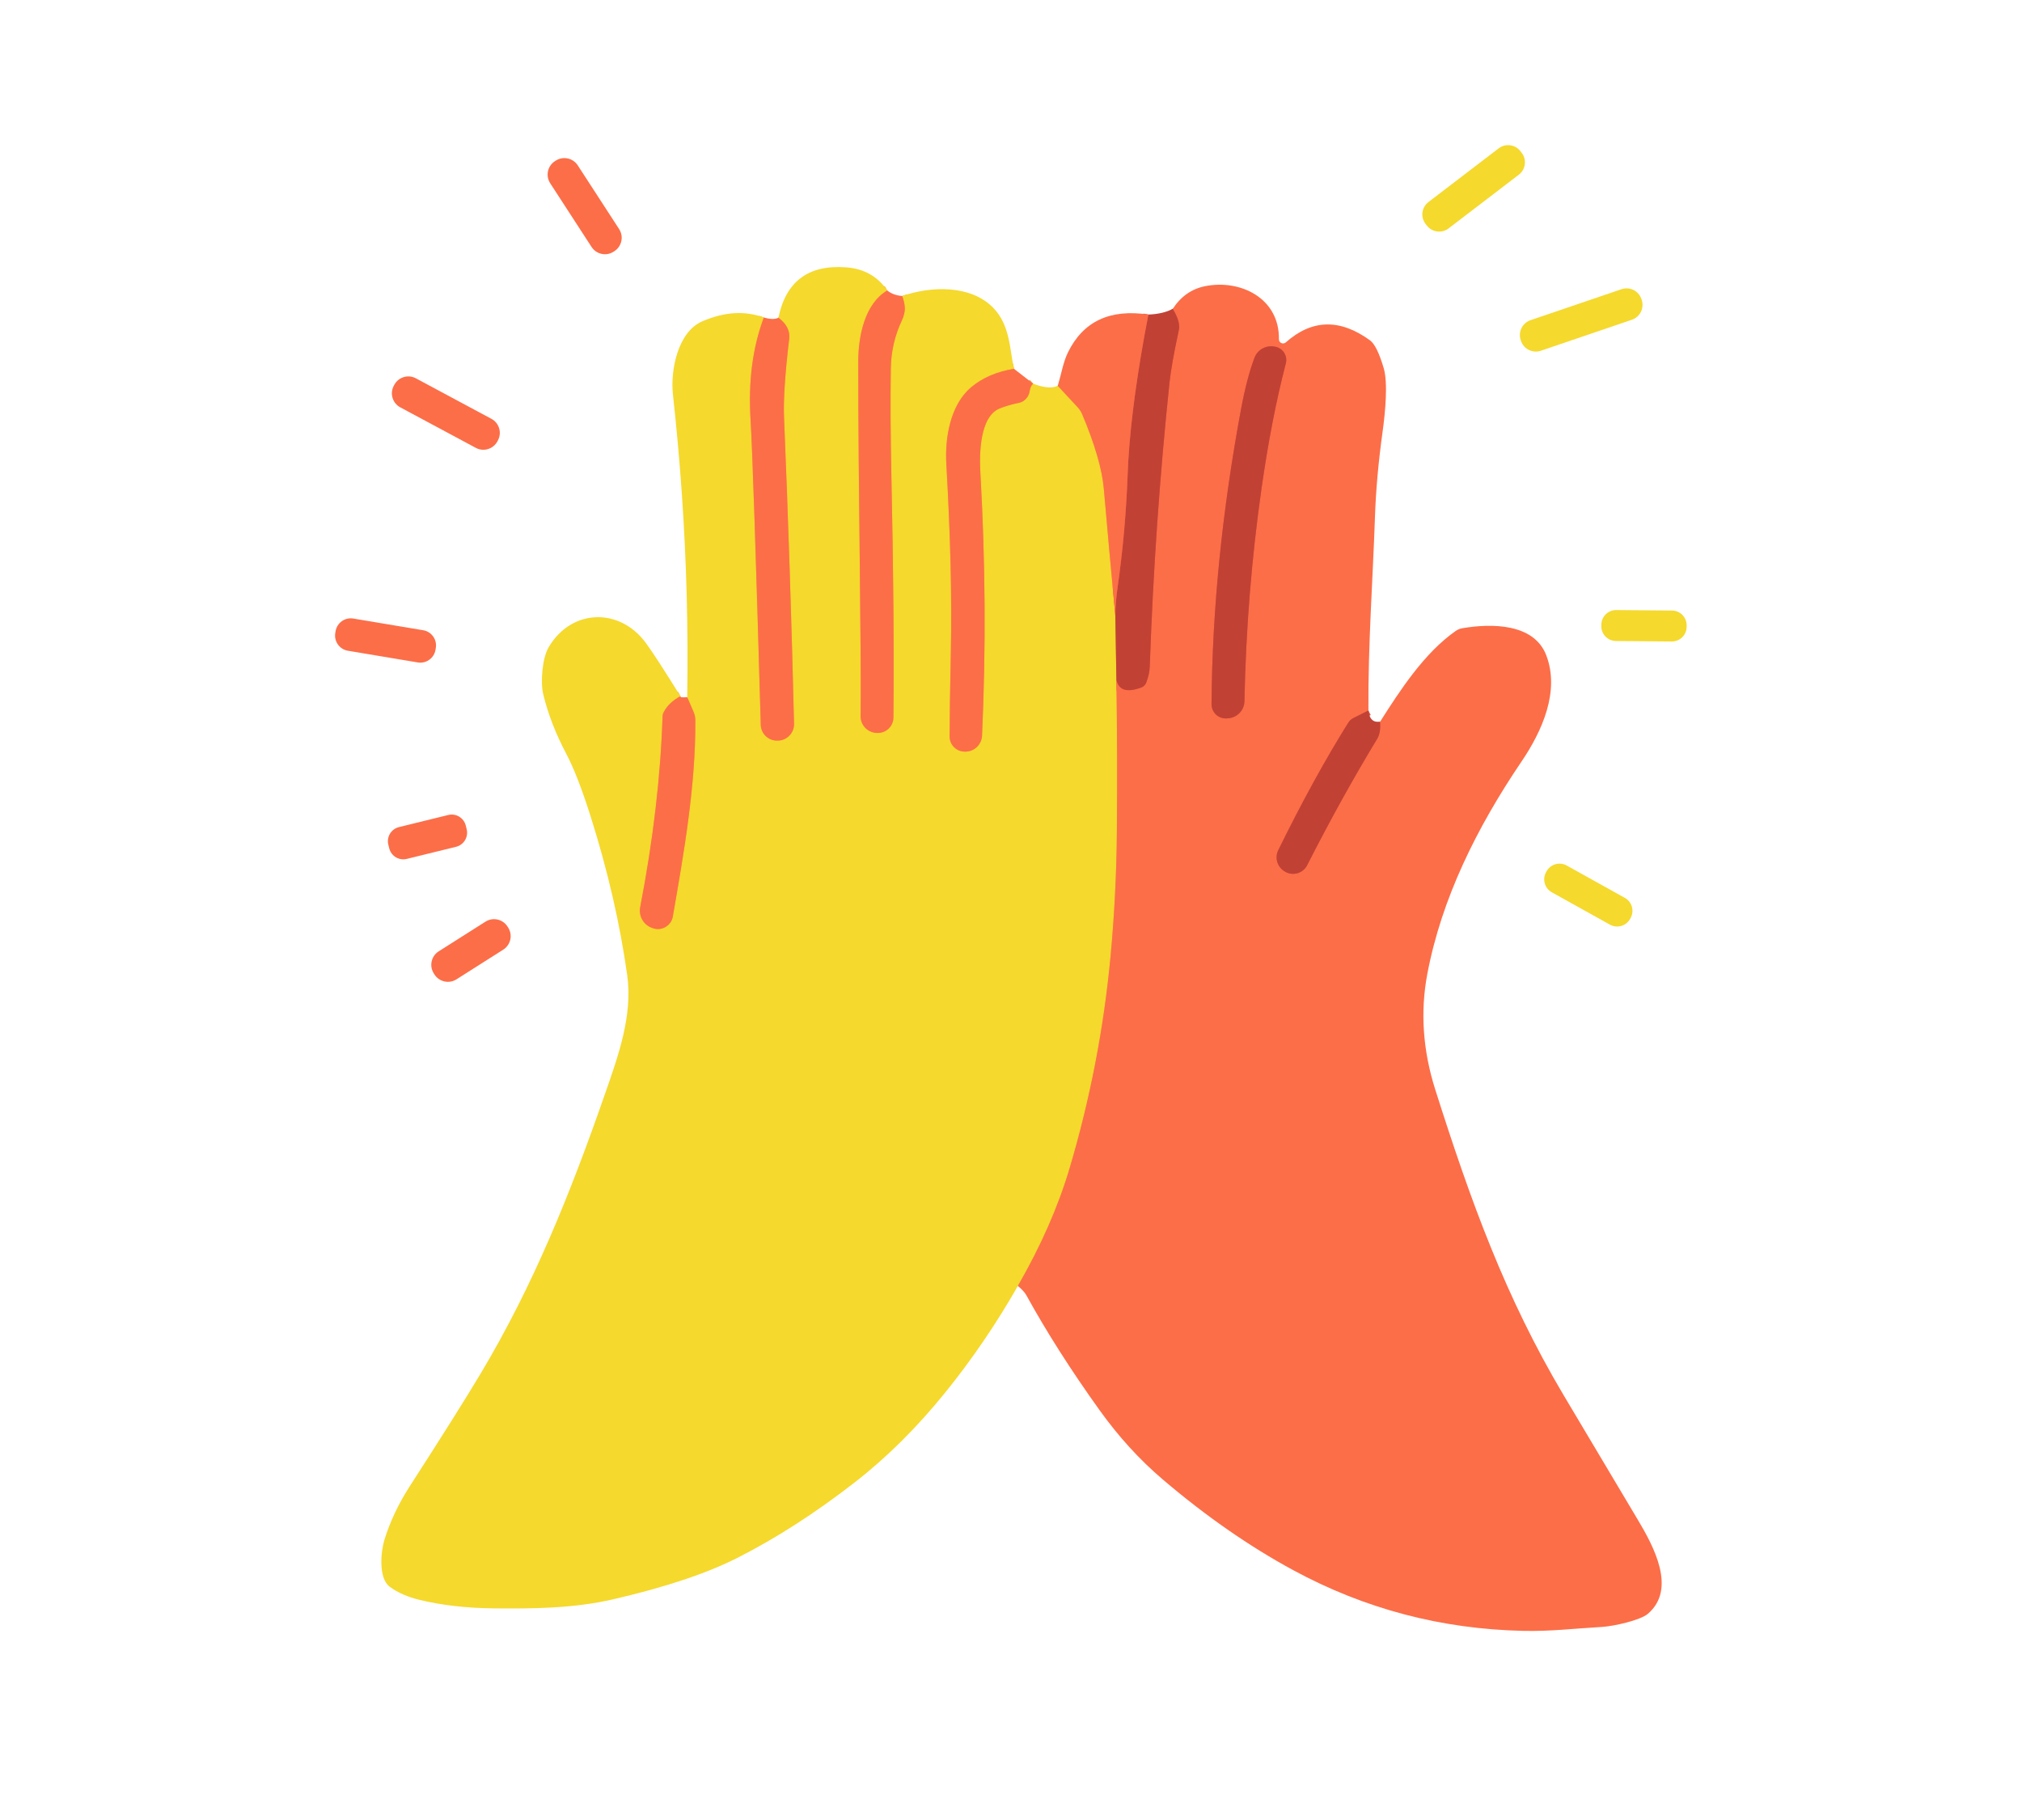
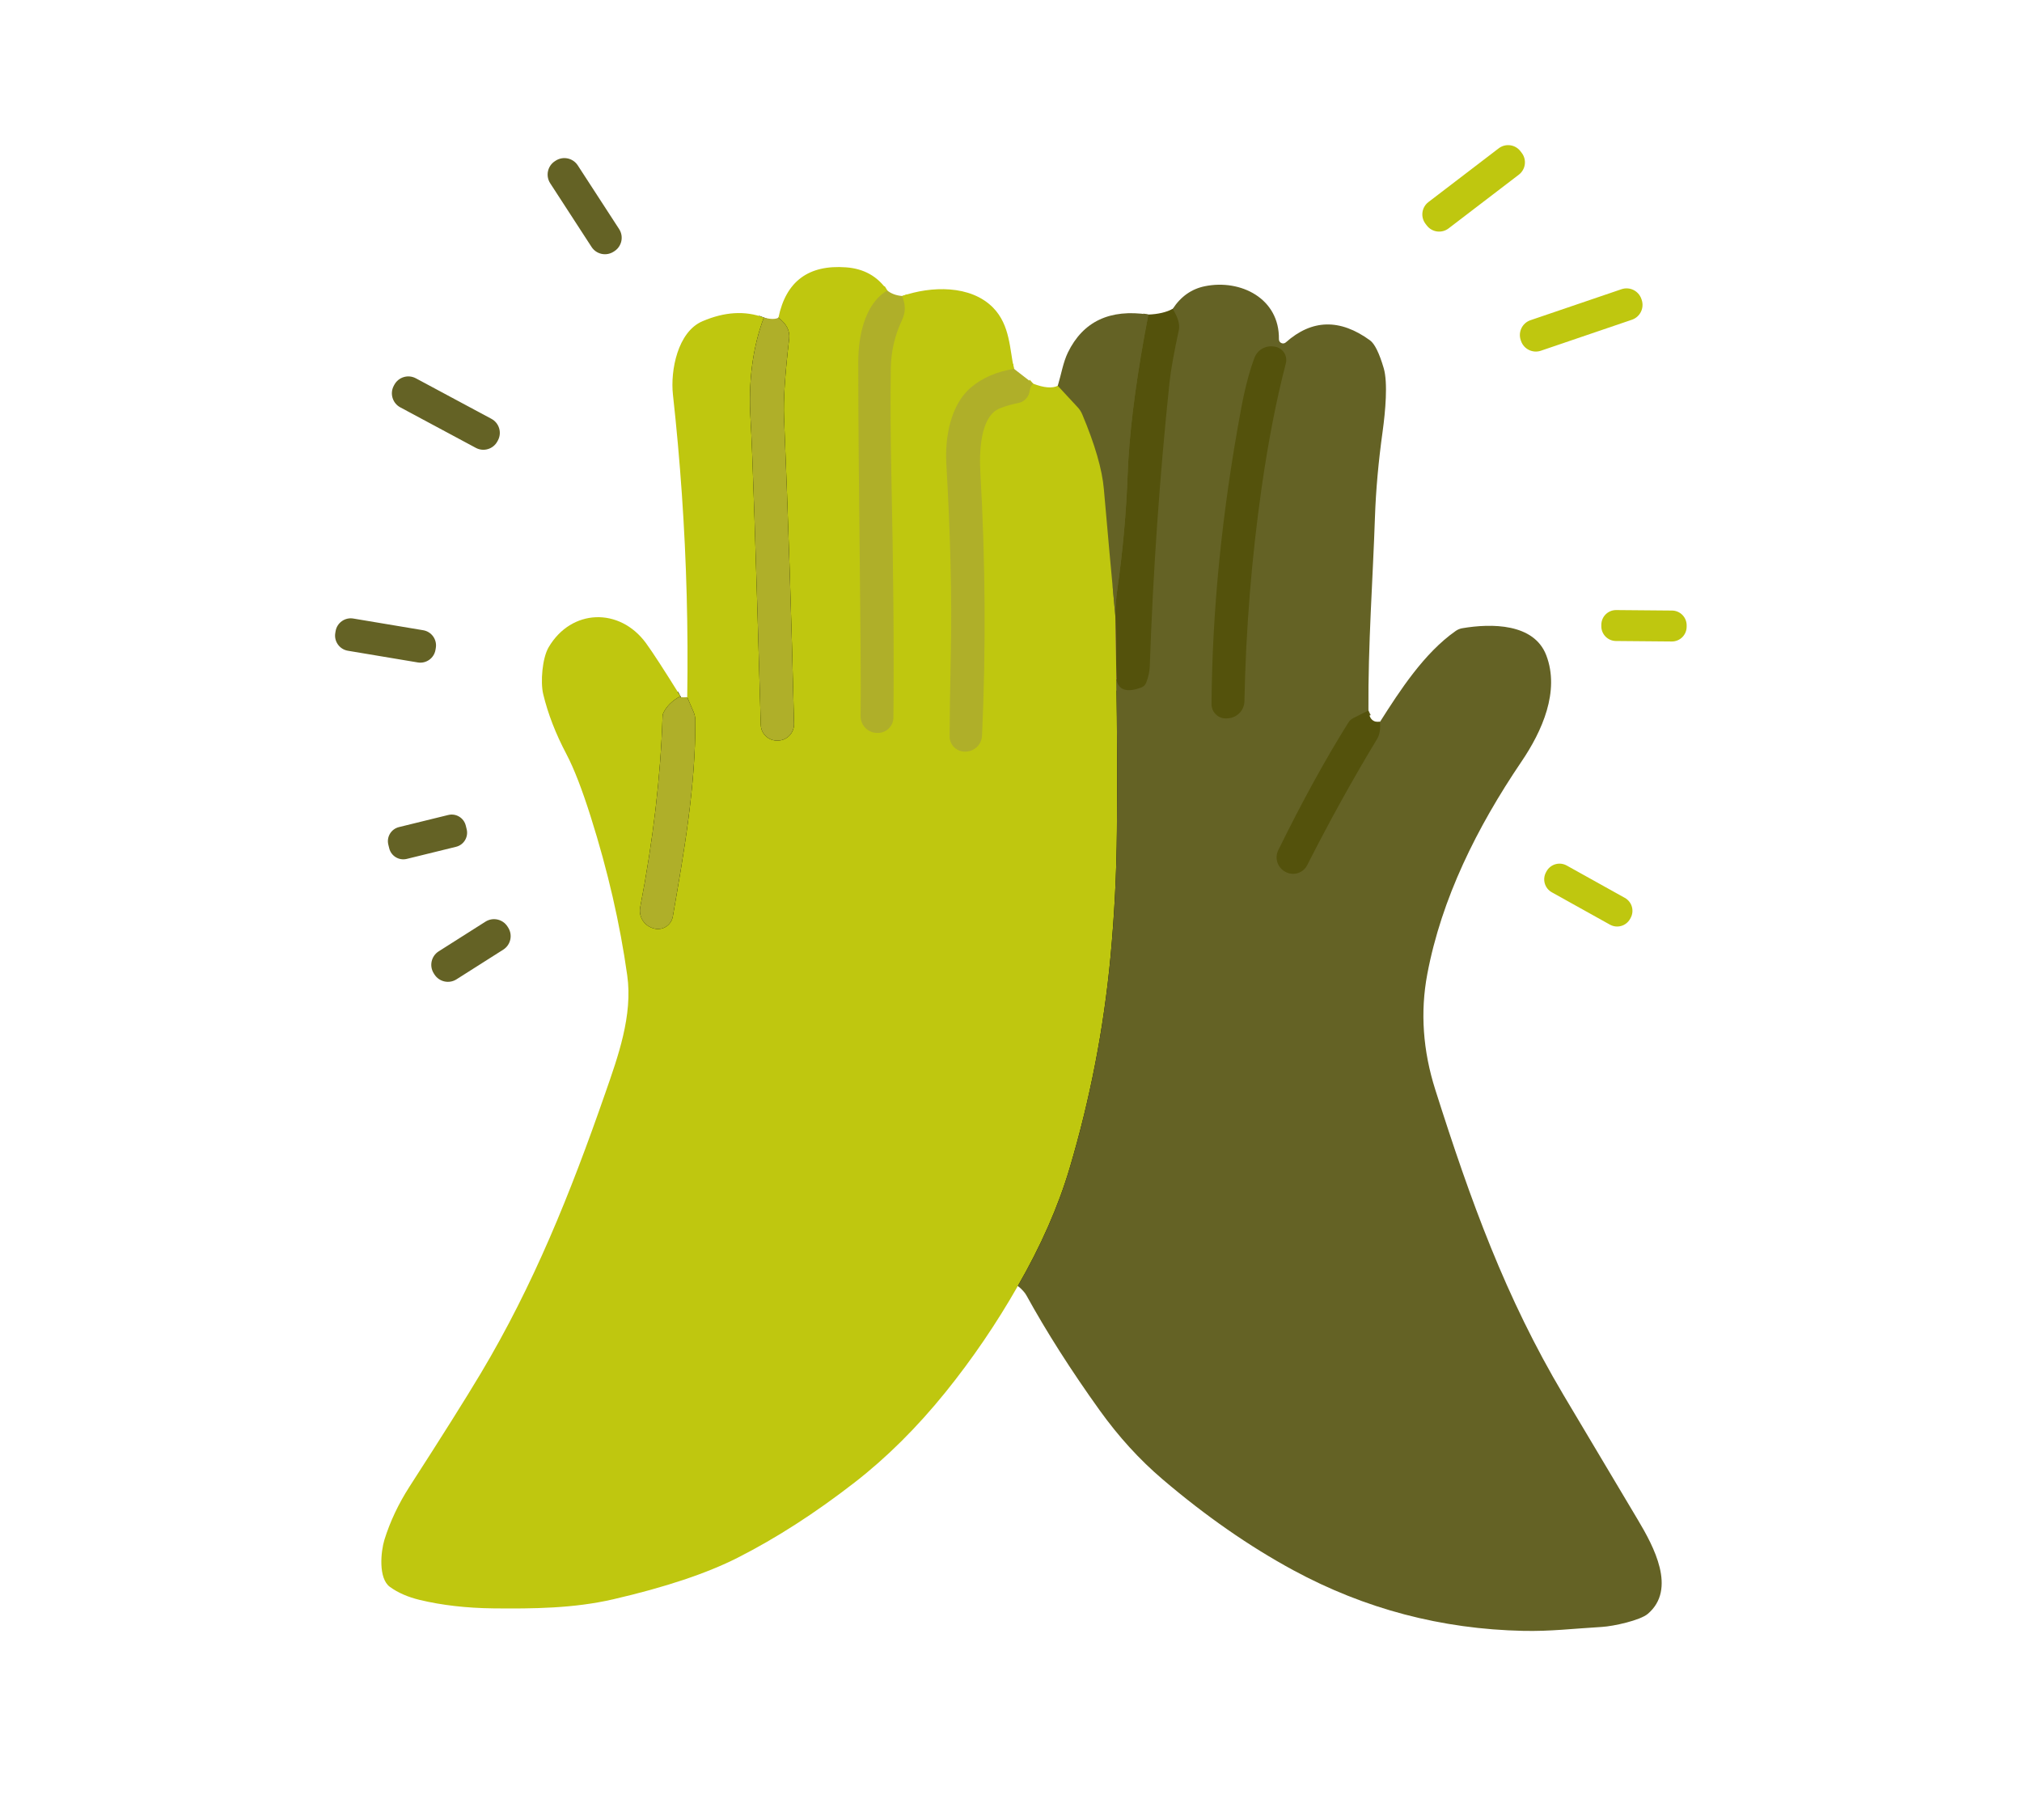
<svg xmlns="http://www.w3.org/2000/svg" version="1.1" viewBox="0.00 0.00 400.00 360.00" width="400.00" height="360.00">
  <g stroke-width="2.00" fill="none" stroke-linecap="butt">
-     <path stroke="#f9a43b" vector-effect="non-scaling-stroke" d="   M 175.52 57.46   C 171.06 60.08 169.79 66.50 169.79 71.50   C 169.76 95.07 170.43 129.06 170.25 141.63   A 3.30 3.29 2.0 0 0 173.37 144.97   L 173.50 144.97   A 3.08 3.07 1.8 0 0 176.74 141.93   Q 176.94 122.00 176.33 93.75   Q 176.09 82.58 176.22 73.00   Q 176.28 67.89 178.40 63.40   C 179.25 61.58 179.10 60.32 178.48 58.55" />
-     <path stroke="#f9a43b" vector-effect="non-scaling-stroke" d="   M 200.59 72.95   Q 195.45 73.80 192.12 76.60   C 187.99 80.08 186.91 86.61 187.21 91.76   Q 188.43 113.09 188.11 128.54   Q 187.86 140.48 187.86 145.67   A 3.00 2.99 -0.7 0 0 190.95 148.67   L 191.07 148.67   A 3.31 3.30 -89.5 0 0 194.27 145.51   Q 195.44 119.88 193.94 93.51   C 193.72 89.69 193.82 82.34 197.80 80.77   Q 199.52 80.09 201.50 79.70   A 2.86 2.71 89.2 0 0 203.70 77.32   Q 203.84 76.35 204.38 75.89" />
-     <path stroke="#f9a43b" vector-effect="non-scaling-stroke" d="   M 209.25 76.31   L 213.19 80.56   A 4.83 4.63 -79.1 0 1 214.09 81.95   Q 217.87 90.93 218.37 96.74   Q 219.46 109.26 220.64 121.80" />
-     <path stroke="#dc8d31" vector-effect="non-scaling-stroke" d="   M 220.64 121.80   L 220.85 134.43" />
-     <path stroke="#f9a43b" vector-effect="non-scaling-stroke" d="   M 220.85 134.43   Q 221.08 149.23 220.95 164.37   Q 220.85 176.84 219.69 189.24   Q 217.69 210.55 211.60 231.07   Q 208.22 242.46 201.36 254.36" />
-     <path stroke="#f9a43b" vector-effect="non-scaling-stroke" d="   M 134.61 137.71   Q 132.27 138.96 131.29 140.89   A 1.89 1.82 60.7 0 0 131.07 141.73   Q 130.50 159.50 126.65 179.44   A 3.61 3.61 0.0 0 0 129.12 183.58   L 129.26 183.63   A 2.99 2.99 0.0 0 0 133.10 181.28   C 135.26 168.85 137.64 155.40 137.55 142.46   A 4.30 4.30 0.0 0 0 137.20 140.81   L 135.95 137.91" />
-     <path stroke="#f9a43b" vector-effect="non-scaling-stroke" d="   M 151.11 62.81   Q 147.78 71.66 148.48 83.00   Q 149.03 91.94 150.50 143.38   A 3.20 3.20 0.0 0 0 153.80 146.49   L 153.93 146.49   A 3.25 3.25 0.0 0 0 157.08 143.16   Q 156.34 112.45 155.10 82.57   Q 154.88 77.48 156.12 67.00   Q 156.39 64.64 153.99 62.85" />
-     <path stroke="#df583f" vector-effect="non-scaling-stroke" d="   M 220.64 121.80   Q 220.68 119.03 221.06 116.37   Q 222.67 105.12 223.08 93.75   Q 223.49 82.58 226.37 66.51   Q 226.74 64.46 227.18 62.22" />
-     <path stroke="#df583f" vector-effect="non-scaling-stroke" d="   M 270.71 140.54   L 267.75 142.02   A 2.58 2.54 2.5 0 0 266.73 142.94   Q 259.91 153.84 252.87 168.17   A 3.23 3.22 27.4 0 0 254.23 172.42   L 254.31 172.47   A 3.13 3.13 0.0 0 0 258.64 171.04   Q 265.32 157.90 272.43 146.16   Q 273.18 144.93 273.00 142.78" />
-     <path stroke="#df583f" vector-effect="non-scaling-stroke" d="   M 220.85 134.43   Q 221.51 137.58 225.79 135.98   A 1.64 1.62 -89.0 0 0 226.74 135.05   Q 227.40 133.35 227.45 131.83   Q 228.44 103.41 231.36 75.63   Q 231.71 72.23 233.21 65.24   Q 233.55 63.63 231.99 61.10" />
-     <path stroke="#df583f" vector-effect="non-scaling-stroke" d="   M 252.05 68.55   A 3.53 3.53 0.0 0 0 248.15 70.80   Q 246.63 74.91 245.54 80.76   Q 239.87 111.18 239.67 139.27   A 2.82 2.80 88.4 0 0 242.65 142.10   L 242.93 142.08   A 3.46 3.46 0.0 0 0 246.18 138.70   Q 246.60 117.35 249.57 96.54   Q 251.55 82.68 254.37 71.88   A 2.67 2.67 0.0 0 0 252.23 68.58   L 252.05 68.55" />
+     <path stroke="#bfc70f" vector-effect="non-scaling-stroke" d="   M 175.52 57.46   C 171.06 60.08 169.79 66.50 169.79 71.50   C 169.76 95.07 170.43 129.06 170.25 141.63   A 3.30 3.29 2.0 0 0 173.37 144.97   L 173.50 144.97   A 3.08 3.07 1.8 0 0 176.74 141.93   Q 176.94 122.00 176.33 93.75   Q 176.09 82.58 176.22 73.00   Q 176.28 67.89 178.40 63.40   C 179.25 61.58 179.10 60.32 178.48 58.55" />
+     <path stroke="#bfc70f" vector-effect="non-scaling-stroke" d="   M 200.59 72.95   Q 195.45 73.80 192.12 76.60   C 187.99 80.08 186.91 86.61 187.21 91.76   Q 188.43 113.09 188.11 128.54   Q 187.86 140.48 187.86 145.67   A 3.00 2.99 -0.7 0 0 190.95 148.67   L 191.07 148.67   A 3.31 3.30 -89.5 0 0 194.27 145.51   Q 195.44 119.88 193.94 93.51   C 193.72 89.69 193.82 82.34 197.80 80.77   Q 199.52 80.09 201.50 79.70   A 2.86 2.71 89.2 0 0 203.70 77.32   Q 203.84 76.35 204.38 75.89" />
+     <path stroke="#bfc70f" vector-effect="non-scaling-stroke" d="   M 209.25 76.31   L 213.19 80.56   A 4.83 4.63 -79.1 0 1 214.09 81.95   Q 217.87 90.93 218.37 96.74   Q 219.46 109.26 220.64 121.80" />
+     <path stroke="#fcb091" vector-effect="non-scaling-stroke" d="   M 220.64 121.80   L 220.85 134.43" />
+     <path stroke="#000000" vector-effect="non-scaling-stroke" d="   M 220.85 134.43   Q 221.08 149.23 220.95 164.37   Q 220.85 176.84 219.69 189.24   Q 217.69 210.55 211.60 231.07   Q 208.22 242.46 201.36 254.36" />
+     <path stroke="#000000" vector-effect="non-scaling-stroke" d="   M 134.61 137.71   Q 132.27 138.96 131.29 140.89   A 1.89 1.82 60.7 0 0 131.07 141.73   Q 130.50 159.50 126.65 179.44   A 3.61 3.61 0.0 0 0 129.12 183.58   L 129.26 183.63   A 2.99 2.99 0.0 0 0 133.10 181.28   C 135.26 168.85 137.64 155.40 137.55 142.46   A 4.30 4.30 0.0 0 0 137.20 140.81   L 135.95 137.91" />
+     <path stroke="#000000" vector-effect="non-scaling-stroke" d="   M 151.11 62.81   Q 147.78 71.66 148.48 83.00   Q 149.03 91.94 150.50 143.38   A 3.20 3.20 0.0 0 0 153.80 146.49   L 153.93 146.49   A 3.25 3.25 0.0 0 0 157.08 143.16   Q 156.34 112.45 155.10 82.57   Q 154.88 77.48 156.12 67.00   Q 156.39 64.64 153.99 62.85" />
+     <path stroke="#646225" vector-effect="non-scaling-stroke" d="   M 220.64 121.80   Q 220.68 119.03 221.06 116.37   Q 222.67 105.12 223.08 93.75   Q 223.49 82.58 226.37 66.51   Q 226.74 64.46 227.18 62.22" />
+     <path stroke="#646225" vector-effect="non-scaling-stroke" d="   M 270.71 140.54   L 267.75 142.02   A 2.58 2.54 2.5 0 0 266.73 142.94   Q 259.91 153.84 252.87 168.17   A 3.23 3.22 27.4 0 0 254.23 172.42   L 254.31 172.47   A 3.13 3.13 0.0 0 0 258.64 171.04   Q 265.32 157.90 272.43 146.16   Q 273.18 144.93 273.00 142.78" />
+     <path stroke="#646225" vector-effect="non-scaling-stroke" d="   M 220.85 134.43   Q 221.51 137.58 225.79 135.98   A 1.64 1.62 -89.0 0 0 226.74 135.05   Q 227.40 133.35 227.45 131.83   Q 228.44 103.41 231.36 75.63   Q 231.71 72.23 233.21 65.24   Q 233.55 63.63 231.99 61.10" />
+     <path stroke="#646225" vector-effect="non-scaling-stroke" d="   M 252.05 68.55   A 3.53 3.53 0.0 0 0 248.15 70.80   Q 246.63 74.91 245.54 80.76   Q 239.87 111.18 239.67 139.27   A 2.82 2.80 88.4 0 0 242.65 142.10   L 242.93 142.08   A 3.46 3.46 0.0 0 0 246.18 138.70   Q 246.60 117.35 249.57 96.54   Q 251.55 82.68 254.37 71.88   A 2.67 2.67 0.0 0 0 252.23 68.58   L 252.05 68.55" />
  </g>
-   <rect fill="#f5d92d" x="-11.82" y="-3.28" transform="translate(291.52,37.26) rotate(-37.4)" width="23.64" height="6.56" rx="3.07" />
-   <rect fill="#fc6e48" x="-3.25" y="-10.67" transform="translate(115.66,40.78) rotate(-33.0)" width="6.50" height="21.34" rx="3.16" />
-   <path fill="#f5d92d" d="   M 175.52 57.46   C 171.06 60.08 169.79 66.50 169.79 71.50   C 169.76 95.07 170.43 129.06 170.25 141.63   A 3.30 3.29 2.0 0 0 173.37 144.97   L 173.50 144.97   A 3.08 3.07 1.8 0 0 176.74 141.93   Q 176.94 122.00 176.33 93.75   Q 176.09 82.58 176.22 73.00   Q 176.28 67.89 178.40 63.40   C 179.25 61.58 179.10 60.32 178.48 58.55   C 184.15 56.58 192.00 56.30 196.47 60.87   C 199.86 64.34 199.72 69.15 200.59 72.95   Q 195.45 73.80 192.12 76.60   C 187.99 80.08 186.91 86.61 187.21 91.76   Q 188.43 113.09 188.11 128.54   Q 187.86 140.48 187.86 145.67   A 3.00 2.99 -0.7 0 0 190.95 148.67   L 191.07 148.67   A 3.31 3.30 -89.5 0 0 194.27 145.51   Q 195.44 119.88 193.94 93.51   C 193.72 89.69 193.82 82.34 197.80 80.77   Q 199.52 80.09 201.50 79.70   A 2.86 2.71 89.2 0 0 203.70 77.32   Q 203.84 76.35 204.38 75.89   Q 207.58 77.12 209.25 76.31   L 213.19 80.56   A 4.83 4.63 -79.1 0 1 214.09 81.95   Q 217.87 90.93 218.37 96.74   Q 219.46 109.26 220.64 121.80   L 220.85 134.43   Q 221.08 149.23 220.95 164.37   Q 220.85 176.84 219.69 189.24   Q 217.69 210.55 211.60 231.07   Q 208.22 242.46 201.36 254.36   Q 194.97 265.56 187.05 275.37   Q 178.59 285.84 169.07 293.23   Q 157.35 302.33 145.91 308.13   Q 136.76 312.77 121.32 316.34   C 113.48 318.15 105.49 318.22 97.61 318.14   Q 89.62 318.05 83.04 316.47   Q 79.51 315.62 77.13 313.89   C 74.82 312.21 75.32 306.94 76.05 304.56   Q 77.74 299.14 81.03 294.03   Q 90.64 279.13 95.12 271.63   C 105.49 254.26 112.77 236.26 119.73 216.24   C 122.26 208.98 125.20 200.86 124.08 192.92   Q 121.93 177.59 116.87 161.59   Q 114.30 153.44 112.06 149.18   Q 108.84 143.08 107.46 137.30   C 106.89 134.95 107.26 130.18 108.54 128.02   C 113.03 120.39 122.58 120.10 127.79 127.21   Q 129.76 129.91 134.61 137.71   Q 132.27 138.96 131.29 140.89   A 1.89 1.82 60.7 0 0 131.07 141.73   Q 130.50 159.50 126.65 179.44   A 3.61 3.61 0.0 0 0 129.12 183.58   L 129.26 183.63   A 2.99 2.99 0.0 0 0 133.10 181.28   C 135.26 168.85 137.64 155.40 137.55 142.46   A 4.30 4.30 0.0 0 0 137.20 140.81   L 135.95 137.91   Q 136.27 117.71 134.89 97.76   Q 134.20 87.82 133.12 78.03   C 132.60 73.30 134.05 65.63 138.97 63.54   Q 145.53 60.73 151.11 62.81   Q 147.78 71.66 148.48 83.00   Q 149.03 91.94 150.50 143.38   A 3.20 3.20 0.0 0 0 153.80 146.49   L 153.93 146.49   A 3.25 3.25 0.0 0 0 157.08 143.16   Q 156.34 112.45 155.10 82.57   Q 154.88 77.48 156.12 67.00   Q 156.39 64.64 153.99 62.85   Q 156.22 52.05 167.37 52.88   Q 172.68 53.27 175.52 57.46   Z" />
-   <path fill="#fc6e48" d="   M 270.71 140.54   L 267.75 142.02   A 2.58 2.54 2.5 0 0 266.73 142.94   Q 259.91 153.84 252.87 168.17   A 3.23 3.22 27.4 0 0 254.23 172.42   L 254.31 172.47   A 3.13 3.13 0.0 0 0 258.64 171.04   Q 265.32 157.90 272.43 146.16   Q 273.18 144.93 273.00 142.78   C 276.90 136.64 281.73 129.16 287.99 124.79   A 3.27 3.12 -66.0 0 1 289.25 124.27   C 295.08 123.27 303.47 123.29 305.89 129.62   C 308.61 136.74 305.06 144.64 300.98 150.65   C 292.16 163.67 285.17 177.73 282.35 192.69   Q 280.24 203.92 283.94 215.56   C 290.96 237.67 297.82 256.61 309.31 275.95   Q 318.93 292.13 324.04 300.68   C 327.14 305.88 331.72 314.33 325.98 319.22   C 324.47 320.51 319.22 321.67 316.90 321.81   C 310.96 322.16 306.77 322.70 301.36 322.59   Q 277.06 322.07 255.88 310.61   Q 242.78 303.52 229.95 292.58   Q 223.17 286.80 217.56 278.99   Q 209.06 267.14 203.04 256.21   Q 202.59 255.39 201.36 254.36   Q 208.22 242.46 211.60 231.07   Q 217.69 210.55 219.69 189.24   Q 220.85 176.84 220.95 164.37   Q 221.08 149.23 220.85 134.43   Q 221.51 137.58 225.79 135.98   A 1.64 1.62 -89.0 0 0 226.74 135.05   Q 227.40 133.35 227.45 131.83   Q 228.44 103.41 231.36 75.63   Q 231.71 72.23 233.21 65.24   Q 233.55 63.63 231.99 61.10   Q 234.40 57.41 238.38 56.61   C 245.39 55.19 253.13 59.00 253.00 67.10   A 0.82 0.82 0.0 0 0 254.37 67.72   Q 262.11 60.84 271.02 67.32   Q 272.41 68.34 273.73 72.82   C 274.58 75.69 274.06 81.38 273.52 85.32   Q 272.27 94.32 272.00 102.26   C 271.60 114.25 270.61 127.71 270.71 140.54   Z   M 252.05 68.55   A 3.53 3.53 0.0 0 0 248.15 70.80   Q 246.63 74.91 245.54 80.76   Q 239.87 111.18 239.67 139.27   A 2.82 2.80 88.4 0 0 242.65 142.10   L 242.93 142.08   A 3.46 3.46 0.0 0 0 246.18 138.70   Q 246.60 117.35 249.57 96.54   Q 251.55 82.68 254.37 71.88   A 2.67 2.67 0.0 0 0 252.23 68.58   L 252.05 68.55   Z" />
-   <path fill="#fc6e48" d="   M 175.52 57.46   Q 176.70 58.41 178.48 58.55   C 179.10 60.32 179.25 61.58 178.40 63.40   Q 176.28 67.89 176.22 73.00   Q 176.09 82.58 176.33 93.75   Q 176.94 122.00 176.74 141.93   A 3.08 3.07 1.8 0 1 173.50 144.97   L 173.37 144.97   A 3.30 3.29 2.0 0 1 170.25 141.63   C 170.43 129.06 169.76 95.07 169.79 71.50   C 169.79 66.50 171.06 60.08 175.52 57.46   Z" />
-   <rect fill="#f5d92d" x="-12.61" y="-3.19" transform="translate(312.80,63.29) rotate(-18.8)" width="25.22" height="6.38" rx="3.10" />
-   <path fill="#c24135" d="   M 231.99 61.10   Q 233.55 63.63 233.21 65.24   Q 231.71 72.23 231.36 75.63   Q 228.44 103.41 227.45 131.83   Q 227.40 133.35 226.74 135.05   A 1.64 1.62 -89.0 0 1 225.79 135.98   Q 221.51 137.58 220.85 134.43   L 220.64 121.80   Q 220.68 119.03 221.06 116.37   Q 222.67 105.12 223.08 93.75   Q 223.49 82.58 226.37 66.51   Q 226.74 64.46 227.18 62.22   Q 230.06 62.11 231.99 61.10   Z" />
-   <path fill="#fc6e48" d="   M 227.18 62.22   Q 226.74 64.46 226.37 66.51   Q 223.49 82.58 223.08 93.75   Q 222.67 105.12 221.06 116.37   Q 220.68 119.03 220.64 121.80   Q 219.46 109.26 218.37 96.74   Q 217.87 90.93 214.09 81.95   A 4.83 4.63 -79.1 0 0 213.19 80.56   L 209.25 76.31   C 209.95 74.00 210.31 71.68 211.25 69.74   Q 215.75 60.49 227.18 62.22   Z" />
-   <path fill="#fc6e48" d="   M 153.99 62.85   Q 156.39 64.64 156.12 67.00   Q 154.88 77.48 155.10 82.57   Q 156.34 112.45 157.08 143.16   A 3.25 3.25 0.0 0 1 153.93 146.49   L 153.80 146.49   A 3.20 3.20 0.0 0 1 150.50 143.38   Q 149.03 91.94 148.48 83.00   Q 147.78 71.66 151.11 62.81   Q 153.04 63.34 153.99 62.85   Z" />
-   <path fill="#c24135" d="   M 252.05 68.55   L 252.23 68.58   A 2.67 2.67 0.0 0 1 254.37 71.88   Q 251.55 82.68 249.57 96.54   Q 246.60 117.35 246.18 138.70   A 3.46 3.46 0.0 0 1 242.93 142.08   L 242.65 142.10   A 2.82 2.80 88.4 0 1 239.67 139.27   Q 239.87 111.18 245.54 80.76   Q 246.63 74.91 248.15 70.80   A 3.53 3.53 0.0 0 1 252.05 68.55   Z" />
-   <path fill="#fc6e48" d="   M 200.59 72.95   L 204.38 75.89   Q 203.84 76.35 203.70 77.32   A 2.86 2.71 89.2 0 1 201.50 79.70   Q 199.52 80.09 197.80 80.77   C 193.82 82.34 193.72 89.69 193.94 93.51   Q 195.44 119.88 194.27 145.51   A 3.31 3.30 -89.5 0 1 191.07 148.67   L 190.95 148.67   A 3.00 2.99 -0.7 0 1 187.86 145.67   Q 187.86 140.48 188.11 128.54   Q 188.43 113.09 187.21 91.76   C 186.91 86.61 187.99 80.08 192.12 76.60   Q 195.45 73.80 200.59 72.95   Z" />
-   <rect fill="#fc6e48" x="-11.63" y="-3.26" transform="translate(88.20,81.71) rotate(28.2)" width="23.26" height="6.52" rx="3.15" />
-   <rect fill="#f5d92d" x="-8.44" y="-3.06" transform="translate(325.22,123.78) rotate(0.5)" width="16.88" height="6.12" rx="2.92" />
-   <rect fill="#fc6e48" x="-10.05" y="-3.23" transform="translate(76.27,126.69) rotate(9.5)" width="20.10" height="6.46" rx="3.04" />
-   <path fill="#fc6e48" d="   M 134.61 137.71   Q 134.22 138.00 135.95 137.91   L 137.20 140.81   A 4.30 4.30 0.0 0 1 137.55 142.46   C 137.64 155.40 135.26 168.85 133.10 181.28   A 2.99 2.99 0.0 0 1 129.26 183.63   L 129.12 183.58   A 3.61 3.61 0.0 0 1 126.65 179.44   Q 130.50 159.50 131.07 141.73   A 1.89 1.82 60.7 0 1 131.29 140.89   Q 132.27 138.96 134.61 137.71   Z" />
-   <path fill="#c24135" d="   M 270.71 140.54   Q 270.94 143.01 273.00 142.78   Q 273.18 144.93 272.43 146.16   Q 265.32 157.90 258.64 171.04   A 3.13 3.13 0.0 0 1 254.31 172.47   L 254.23 172.42   A 3.23 3.22 27.4 0 1 252.87 168.17   Q 259.91 153.84 266.73 142.94   A 2.58 2.54 2.5 0 1 267.75 142.02   L 270.71 140.54   Z" />
-   <rect fill="#fc6e48" x="-7.89" y="-3.24" transform="translate(84.57,165.55) rotate(-13.8)" width="15.78" height="6.48" rx="2.87" />
-   <rect fill="#f5d92d" x="-9.51" y="-3.03" transform="translate(314.21,177.05) rotate(29.1)" width="19.02" height="6.06" rx="2.93" />
-   <rect fill="#fc6e48" x="-8.64" y="-3.28" transform="translate(93.17,188.01) rotate(-32.4)" width="17.28" height="6.56" rx="3.16" />
+   <rect fill="#bfc70f" x="-11.82" y="-3.28" transform="translate(291.52,37.26) rotate(-37.4)" width="23.64" height="6.56" rx="3.07" />
+   <rect fill="#646225" x="-3.25" y="-10.67" transform="translate(115.66,40.78) rotate(-33.0)" width="6.50" height="21.34" rx="3.16" />
+   <path fill="#bfc70f" d="   M 175.52 57.46   C 171.06 60.08 169.79 66.50 169.79 71.50   C 169.76 95.07 170.43 129.06 170.25 141.63   A 3.30 3.29 2.0 0 0 173.37 144.97   L 173.50 144.97   A 3.08 3.07 1.8 0 0 176.74 141.93   Q 176.94 122.00 176.33 93.75   Q 176.09 82.58 176.22 73.00   Q 176.28 67.89 178.40 63.40   C 179.25 61.58 179.10 60.32 178.48 58.55   C 184.15 56.58 192.00 56.30 196.47 60.87   C 199.86 64.34 199.72 69.15 200.59 72.95   Q 195.45 73.80 192.12 76.60   C 187.99 80.08 186.91 86.61 187.21 91.76   Q 188.43 113.09 188.11 128.54   Q 187.86 140.48 187.86 145.67   A 3.00 2.99 -0.7 0 0 190.95 148.67   L 191.07 148.67   A 3.31 3.30 -89.5 0 0 194.27 145.51   Q 195.44 119.88 193.94 93.51   C 193.72 89.69 193.82 82.34 197.80 80.77   Q 199.52 80.09 201.50 79.70   A 2.86 2.71 89.2 0 0 203.70 77.32   Q 203.84 76.35 204.38 75.89   Q 207.58 77.12 209.25 76.31   L 213.19 80.56   A 4.83 4.63 -79.1 0 1 214.09 81.95   Q 217.87 90.93 218.37 96.74   Q 219.46 109.26 220.64 121.80   L 220.85 134.43   Q 221.08 149.23 220.95 164.37   Q 220.85 176.84 219.69 189.24   Q 217.69 210.55 211.60 231.07   Q 208.22 242.46 201.36 254.36   Q 194.97 265.56 187.05 275.37   Q 178.59 285.84 169.07 293.23   Q 157.35 302.33 145.91 308.13   Q 136.76 312.77 121.32 316.34   C 113.48 318.15 105.49 318.22 97.61 318.14   Q 89.62 318.05 83.04 316.47   Q 79.51 315.62 77.13 313.89   C 74.82 312.21 75.32 306.94 76.05 304.56   Q 77.74 299.14 81.03 294.03   Q 90.64 279.13 95.12 271.63   C 105.49 254.26 112.77 236.26 119.73 216.24   C 122.26 208.98 125.20 200.86 124.08 192.92   Q 121.93 177.59 116.87 161.59   Q 114.30 153.44 112.06 149.18   Q 108.84 143.08 107.46 137.30   C 106.89 134.95 107.26 130.18 108.54 128.02   C 113.03 120.39 122.58 120.10 127.79 127.21   Q 129.76 129.91 134.61 137.71   Q 132.27 138.96 131.29 140.89   A 1.89 1.82 60.7 0 0 131.07 141.73   Q 130.50 159.50 126.65 179.44   A 3.61 3.61 0.0 0 0 129.12 183.58   L 129.26 183.63   A 2.99 2.99 0.0 0 0 133.10 181.28   C 135.26 168.85 137.64 155.40 137.55 142.46   A 4.30 4.30 0.0 0 0 137.20 140.81   L 135.95 137.91   Q 136.27 117.71 134.89 97.76   Q 134.20 87.82 133.12 78.03   C 132.60 73.30 134.05 65.63 138.97 63.54   Q 145.53 60.73 151.11 62.81   Q 147.78 71.66 148.48 83.00   Q 149.03 91.94 150.50 143.38   A 3.20 3.20 0.0 0 0 153.80 146.49   L 153.93 146.49   A 3.25 3.25 0.0 0 0 157.08 143.16   Q 156.34 112.45 155.10 82.57   Q 154.88 77.48 156.12 67.00   Q 156.39 64.64 153.99 62.85   Q 156.22 52.05 167.37 52.88   Q 172.68 53.27 175.52 57.46   Z" />
+   <path fill="#646225" d="   M 270.71 140.54   L 267.75 142.02   A 2.58 2.54 2.5 0 0 266.73 142.94   Q 259.91 153.84 252.87 168.17   A 3.23 3.22 27.4 0 0 254.23 172.42   L 254.31 172.47   A 3.13 3.13 0.0 0 0 258.64 171.04   Q 265.32 157.90 272.43 146.16   Q 273.18 144.93 273.00 142.78   C 276.90 136.64 281.73 129.16 287.99 124.79   A 3.27 3.12 -66.0 0 1 289.25 124.27   C 295.08 123.27 303.47 123.29 305.89 129.62   C 308.61 136.74 305.06 144.64 300.98 150.65   C 292.16 163.67 285.17 177.73 282.35 192.69   Q 280.24 203.92 283.94 215.56   C 290.96 237.67 297.82 256.61 309.31 275.95   Q 318.93 292.13 324.04 300.68   C 327.14 305.88 331.72 314.33 325.98 319.22   C 324.47 320.51 319.22 321.67 316.90 321.81   C 310.96 322.16 306.77 322.70 301.36 322.59   Q 277.06 322.07 255.88 310.61   Q 242.78 303.52 229.95 292.58   Q 223.17 286.80 217.56 278.99   Q 209.06 267.14 203.04 256.21   Q 202.59 255.39 201.36 254.36   Q 208.22 242.46 211.60 231.07   Q 217.69 210.55 219.69 189.24   Q 220.85 176.84 220.95 164.37   Q 221.08 149.23 220.85 134.43   Q 221.51 137.58 225.79 135.98   A 1.64 1.62 -89.0 0 0 226.74 135.05   Q 227.40 133.35 227.45 131.83   Q 228.44 103.41 231.36 75.63   Q 231.71 72.23 233.21 65.24   Q 233.55 63.63 231.99 61.10   Q 234.40 57.41 238.38 56.61   C 245.39 55.19 253.13 59.00 253.00 67.10   A 0.82 0.82 0.0 0 0 254.37 67.72   Q 262.11 60.84 271.02 67.32   Q 272.41 68.34 273.73 72.82   C 274.58 75.69 274.06 81.38 273.52 85.32   Q 272.27 94.32 272.00 102.26   C 271.60 114.25 270.61 127.71 270.71 140.54   Z   M 252.05 68.55   A 3.53 3.53 0.0 0 0 248.15 70.80   Q 246.63 74.91 245.54 80.76   Q 239.87 111.18 239.67 139.27   A 2.82 2.80 88.4 0 0 242.65 142.10   L 242.93 142.08   A 3.46 3.46 0.0 0 0 246.18 138.70   Q 246.60 117.35 249.57 96.54   Q 251.55 82.68 254.37 71.88   A 2.67 2.67 0.0 0 0 252.23 68.58   L 252.05 68.55   Z" />
+   <path fill="#afaf29" d="   M 175.52 57.46   Q 176.70 58.41 178.48 58.55   C 179.10 60.32 179.25 61.58 178.40 63.40   Q 176.28 67.89 176.22 73.00   Q 176.09 82.58 176.33 93.75   Q 176.94 122.00 176.74 141.93   A 3.08 3.07 1.8 0 1 173.50 144.97   L 173.37 144.97   A 3.30 3.29 2.0 0 1 170.25 141.63   C 170.43 129.06 169.76 95.07 169.79 71.50   C 169.79 66.50 171.06 60.08 175.52 57.46   Z" />
+   <rect fill="#bfc70f" x="-12.61" y="-3.19" transform="translate(312.80,63.29) rotate(-18.8)" width="25.22" height="6.38" rx="3.10" />
+   <path fill="#54520c" d="   M 231.99 61.10   Q 233.55 63.63 233.21 65.24   Q 231.71 72.23 231.36 75.63   Q 228.44 103.41 227.45 131.83   Q 227.40 133.35 226.74 135.05   A 1.64 1.62 -89.0 0 1 225.79 135.98   Q 221.51 137.58 220.85 134.43   L 220.64 121.80   Q 220.68 119.03 221.06 116.37   Q 222.67 105.12 223.08 93.75   Q 223.49 82.58 226.37 66.51   Q 226.74 64.46 227.18 62.22   Q 230.06 62.11 231.99 61.10   Z" />
+   <path fill="#646225" d="   M 227.18 62.22   Q 226.74 64.46 226.37 66.51   Q 223.49 82.58 223.08 93.75   Q 222.67 105.12 221.06 116.37   Q 220.68 119.03 220.64 121.80   Q 219.46 109.26 218.37 96.74   Q 217.87 90.93 214.09 81.95   A 4.83 4.63 -79.1 0 0 213.19 80.56   L 209.25 76.31   C 209.95 74.00 210.31 71.68 211.25 69.74   Q 215.75 60.49 227.18 62.22   Z" />
+   <path fill="#afaf29" d="   M 153.99 62.85   Q 156.39 64.64 156.12 67.00   Q 154.88 77.48 155.10 82.57   Q 156.34 112.45 157.08 143.16   A 3.25 3.25 0.0 0 1 153.93 146.49   L 153.80 146.49   A 3.20 3.20 0.0 0 1 150.50 143.38   Q 149.03 91.94 148.48 83.00   Q 147.78 71.66 151.11 62.81   Q 153.04 63.34 153.99 62.85   Z" />
+   <path fill="#54520c" d="   M 252.05 68.55   L 252.23 68.58   A 2.67 2.67 0.0 0 1 254.37 71.88   Q 251.55 82.68 249.57 96.54   Q 246.60 117.35 246.18 138.70   A 3.46 3.46 0.0 0 1 242.93 142.08   L 242.65 142.10   A 2.82 2.80 88.4 0 1 239.67 139.27   Q 239.87 111.18 245.54 80.76   Q 246.63 74.91 248.15 70.80   A 3.53 3.53 0.0 0 1 252.05 68.55   Z" />
+   <path fill="#afaf29" d="   M 200.59 72.95   L 204.38 75.89   Q 203.84 76.35 203.70 77.32   A 2.86 2.71 89.2 0 1 201.50 79.70   Q 199.52 80.09 197.80 80.77   C 193.82 82.34 193.72 89.69 193.94 93.51   Q 195.44 119.88 194.27 145.51   A 3.31 3.30 -89.5 0 1 191.07 148.67   L 190.95 148.67   A 3.00 2.99 -0.7 0 1 187.86 145.67   Q 187.86 140.48 188.11 128.54   Q 188.43 113.09 187.21 91.76   C 186.91 86.61 187.99 80.08 192.12 76.60   Q 195.45 73.80 200.59 72.95   Z" />
+   <rect fill="#646225" x="-11.63" y="-3.26" transform="translate(88.20,81.71) rotate(28.2)" width="23.26" height="6.52" rx="3.15" />
+   <rect fill="#bfc70f" x="-8.44" y="-3.06" transform="translate(325.22,123.78) rotate(0.5)" width="16.88" height="6.12" rx="2.92" />
+   <rect fill="#646225" x="-10.05" y="-3.23" transform="translate(76.27,126.69) rotate(9.5)" width="20.10" height="6.46" rx="3.04" />
+   <path fill="#afaf29" d="   M 134.61 137.71   Q 134.22 138.00 135.95 137.91   L 137.20 140.81   A 4.30 4.30 0.0 0 1 137.55 142.46   C 137.64 155.40 135.26 168.85 133.10 181.28   A 2.99 2.99 0.0 0 1 129.26 183.63   L 129.12 183.58   A 3.61 3.61 0.0 0 1 126.65 179.44   Q 130.50 159.50 131.07 141.73   A 1.89 1.82 60.7 0 1 131.29 140.89   Q 132.27 138.96 134.61 137.71   Z" />
+   <path fill="#54520c" d="   M 270.71 140.54   Q 270.94 143.01 273.00 142.78   Q 273.18 144.93 272.43 146.16   Q 265.32 157.90 258.64 171.04   A 3.13 3.13 0.0 0 1 254.31 172.47   L 254.23 172.42   A 3.23 3.22 27.4 0 1 252.87 168.17   Q 259.91 153.84 266.73 142.94   A 2.58 2.54 2.5 0 1 267.75 142.02   L 270.71 140.54   Z" />
+   <rect fill="#646225" x="-7.89" y="-3.24" transform="translate(84.57,165.55) rotate(-13.8)" width="15.78" height="6.48" rx="2.87" />
+   <rect fill="#bfc70f" x="-9.51" y="-3.03" transform="translate(314.21,177.05) rotate(29.1)" width="19.02" height="6.06" rx="2.93" />
+   <rect fill="#646225" x="-8.64" y="-3.28" transform="translate(93.17,188.01) rotate(-32.4)" width="17.28" height="6.56" rx="3.16" />
</svg>
